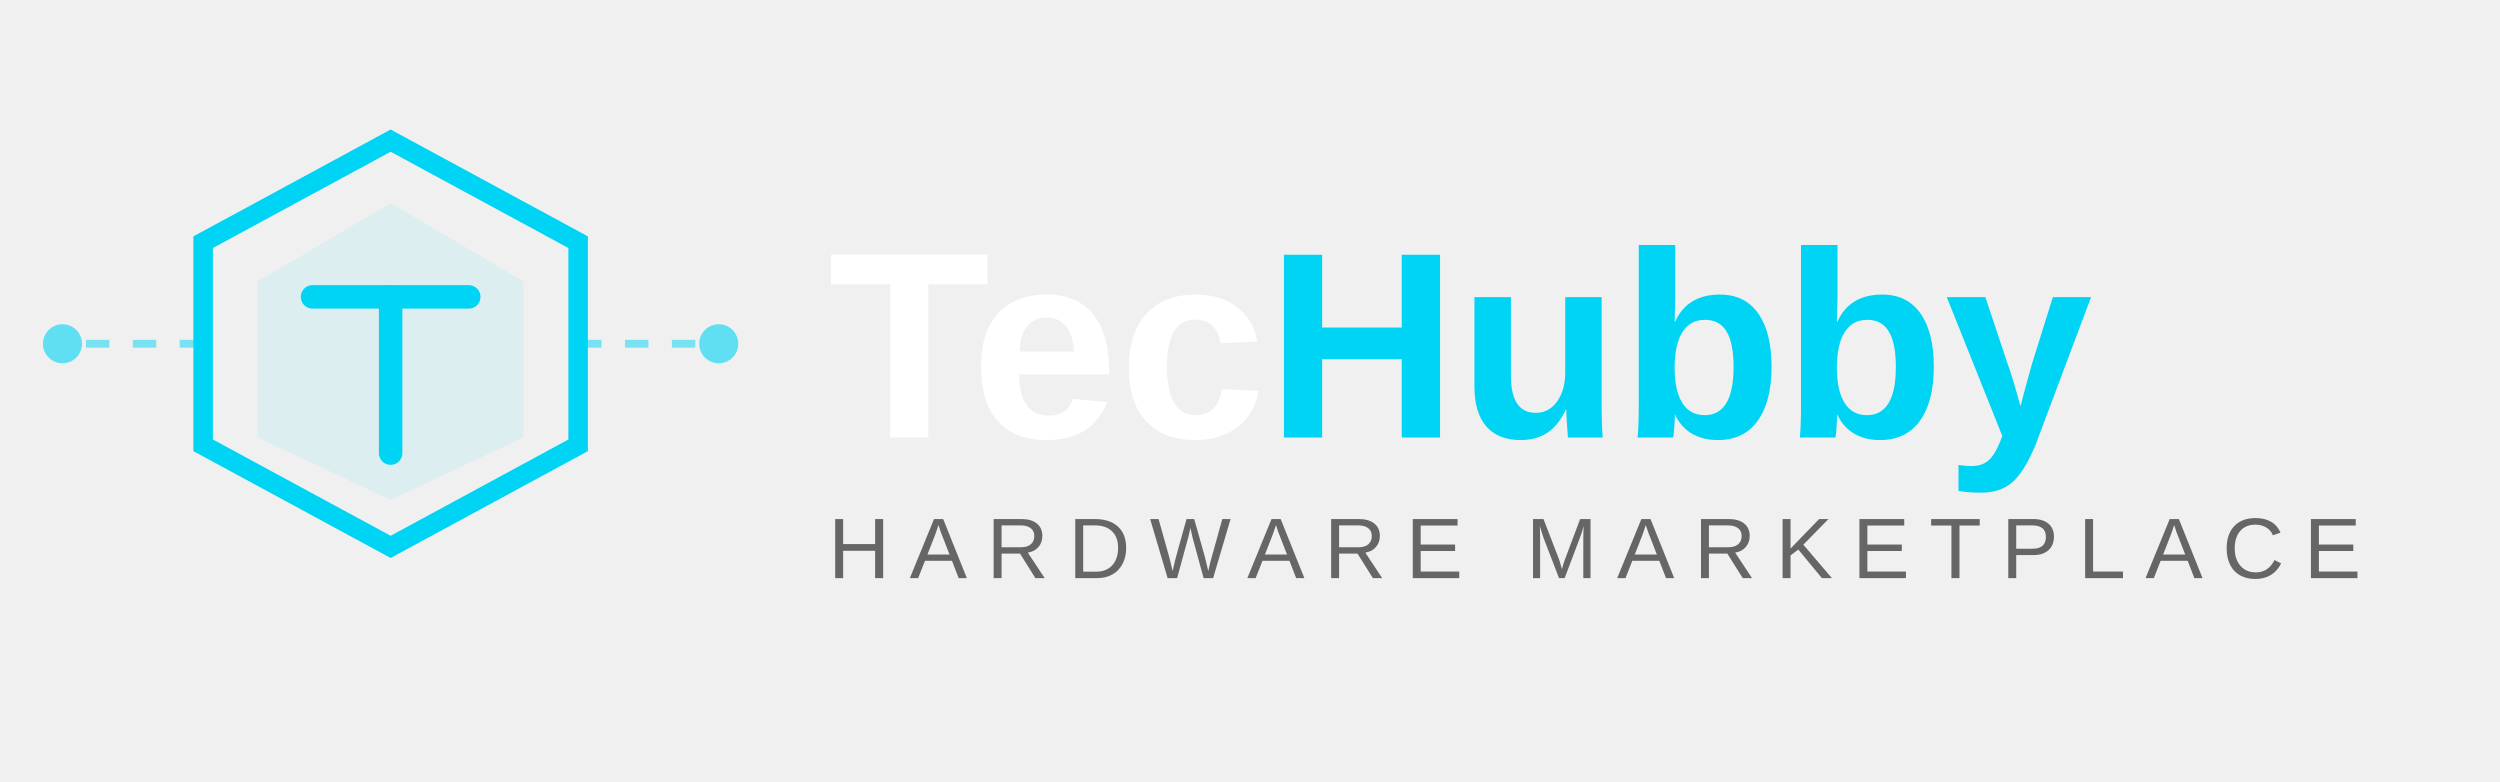
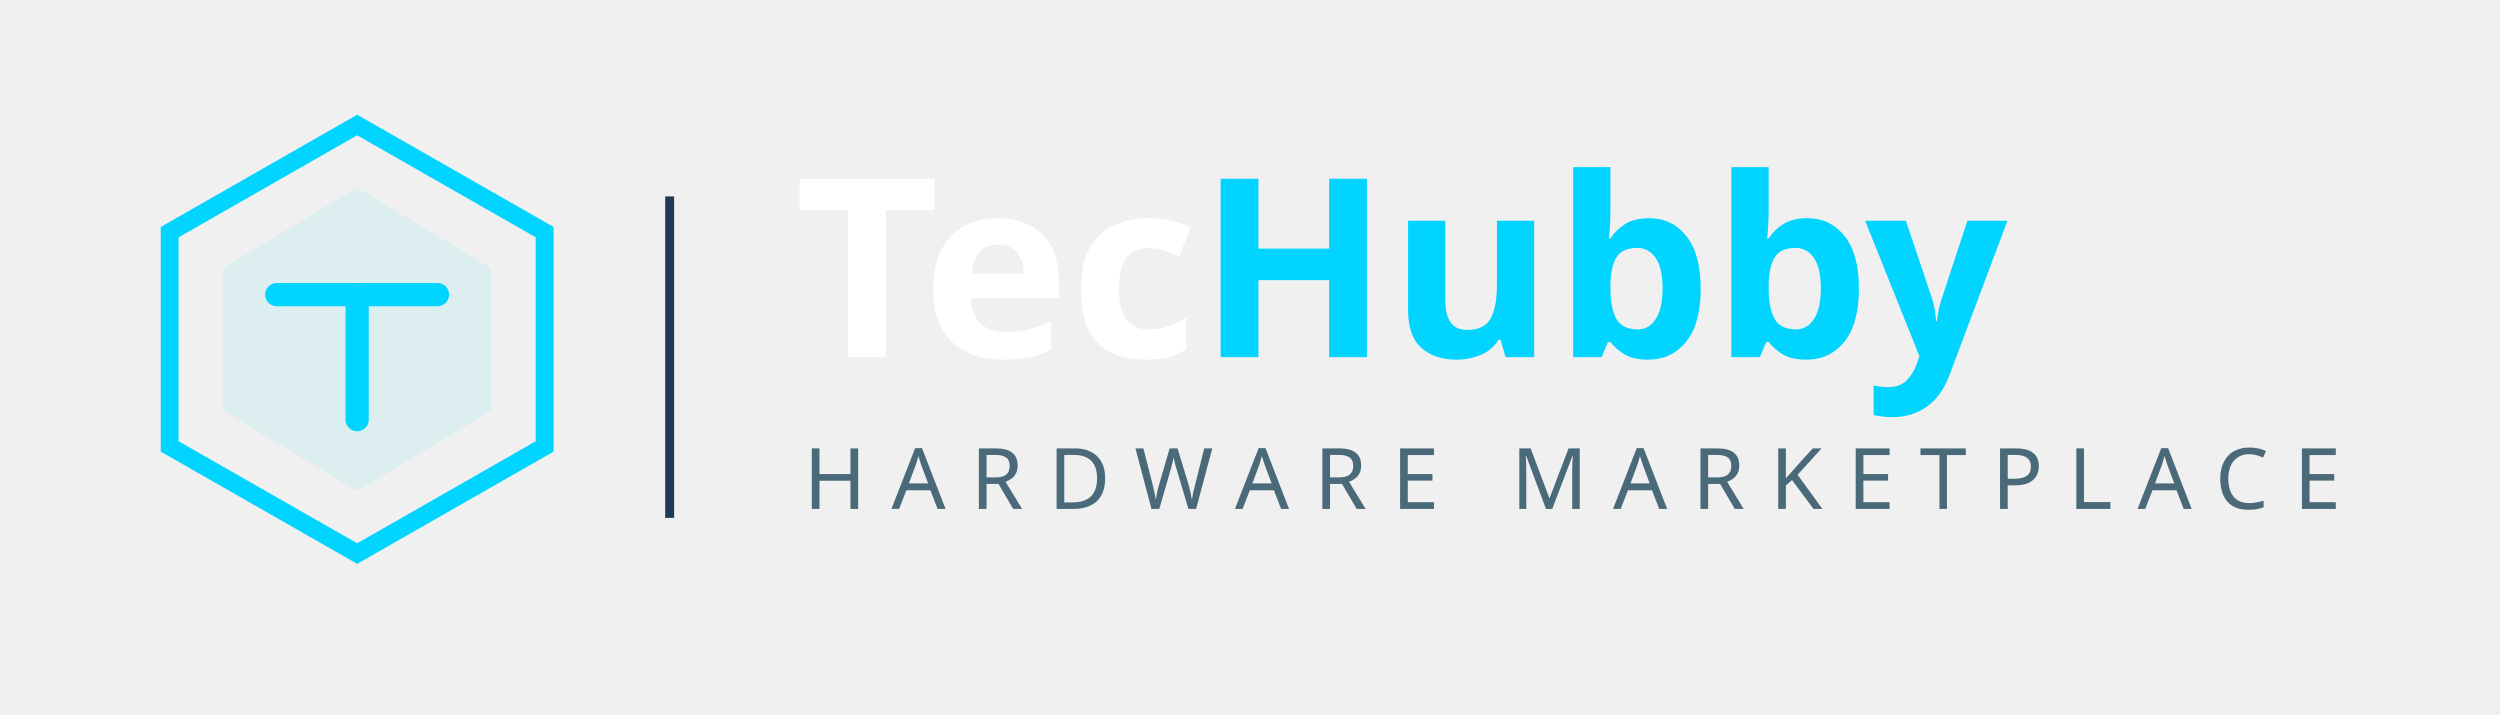
- <svg xmlns="http://www.w3.org/2000/svg" viewBox="0 0 320 100" width="320" height="100">
-   <polygon points="50,18 74,31 74,57 50,70 26,57 26,31" fill="none" stroke="#00d4f5" stroke-width="2.5" />
-   <polygon points="50,26 67,36 67,56 50,64 33,56 33,36" fill="#00d4f5" fill-opacity="0.08" />
-   <line x1="40" y1="38" x2="60" y2="38" stroke="#00d4f5" stroke-width="3" stroke-linecap="round" />
-   <line x1="50" y1="38" x2="50" y2="58" stroke="#00d4f5" stroke-width="3" stroke-linecap="round" />
-   <line x1="26" y1="44" x2="10" y2="44" stroke="#00d4f5" stroke-width="1" stroke-dasharray="3,3" opacity="0.5" />
-   <circle cx="8" cy="44" r="2.5" fill="#00d4f5" opacity="0.6" />
-   <line x1="74" y1="44" x2="90" y2="44" stroke="#00d4f5" stroke-width="1" stroke-dasharray="3,3" opacity="0.5" />
-   <circle cx="92" cy="44" r="2.5" fill="#00d4f5" opacity="0.6" />
-   <text x="106" y="56" font-family="'Segoe UI', Arial, sans-serif" font-size="34" font-weight="700" fill="#ffffff">Tec<tspan fill="#00d4f5">Hubby</tspan>
+ <svg xmlns="http://www.w3.org/2000/svg" viewBox="0 0 280 80" width="280" height="80">
+   <polygon points="40,14 61,26 61,50 40,62 19,50 19,26" fill="none" stroke="#00d4ff" stroke-width="2" />
+   <polygon points="40,21 55,30 55,46 40,55 25,46 25,30" fill="#00d4ff" fill-opacity="0.08" />
+   <line x1="31" y1="33" x2="49" y2="33" stroke="#00d4ff" stroke-width="2.6" stroke-linecap="round" />
+   <line x1="40" y1="33" x2="40" y2="47" stroke="#00d4ff" stroke-width="2.6" stroke-linecap="round" />
+   <line x1="75" y1="22" x2="75" y2="58" stroke="#1e3a55" stroke-width="1" />
+   <text x="89" y="40" font-family="'Segoe UI', system-ui, sans-serif" font-size="28" font-weight="700" fill="#ffffff">Tec<tspan fill="#00d4ff">Hubby</tspan>
  </text>
-   <text x="106" y="74" font-family="'Segoe UI', Arial, sans-serif" font-size="11" fill="#666666" letter-spacing="2.5">HARDWARE MARKETPLACE</text>
+   <text x="90" y="57" font-family="'Segoe UI', system-ui, sans-serif" font-size="9.5" fill="#4a6a7a" letter-spacing="2.8">HARDWARE MARKETPLACE</text>
</svg>
